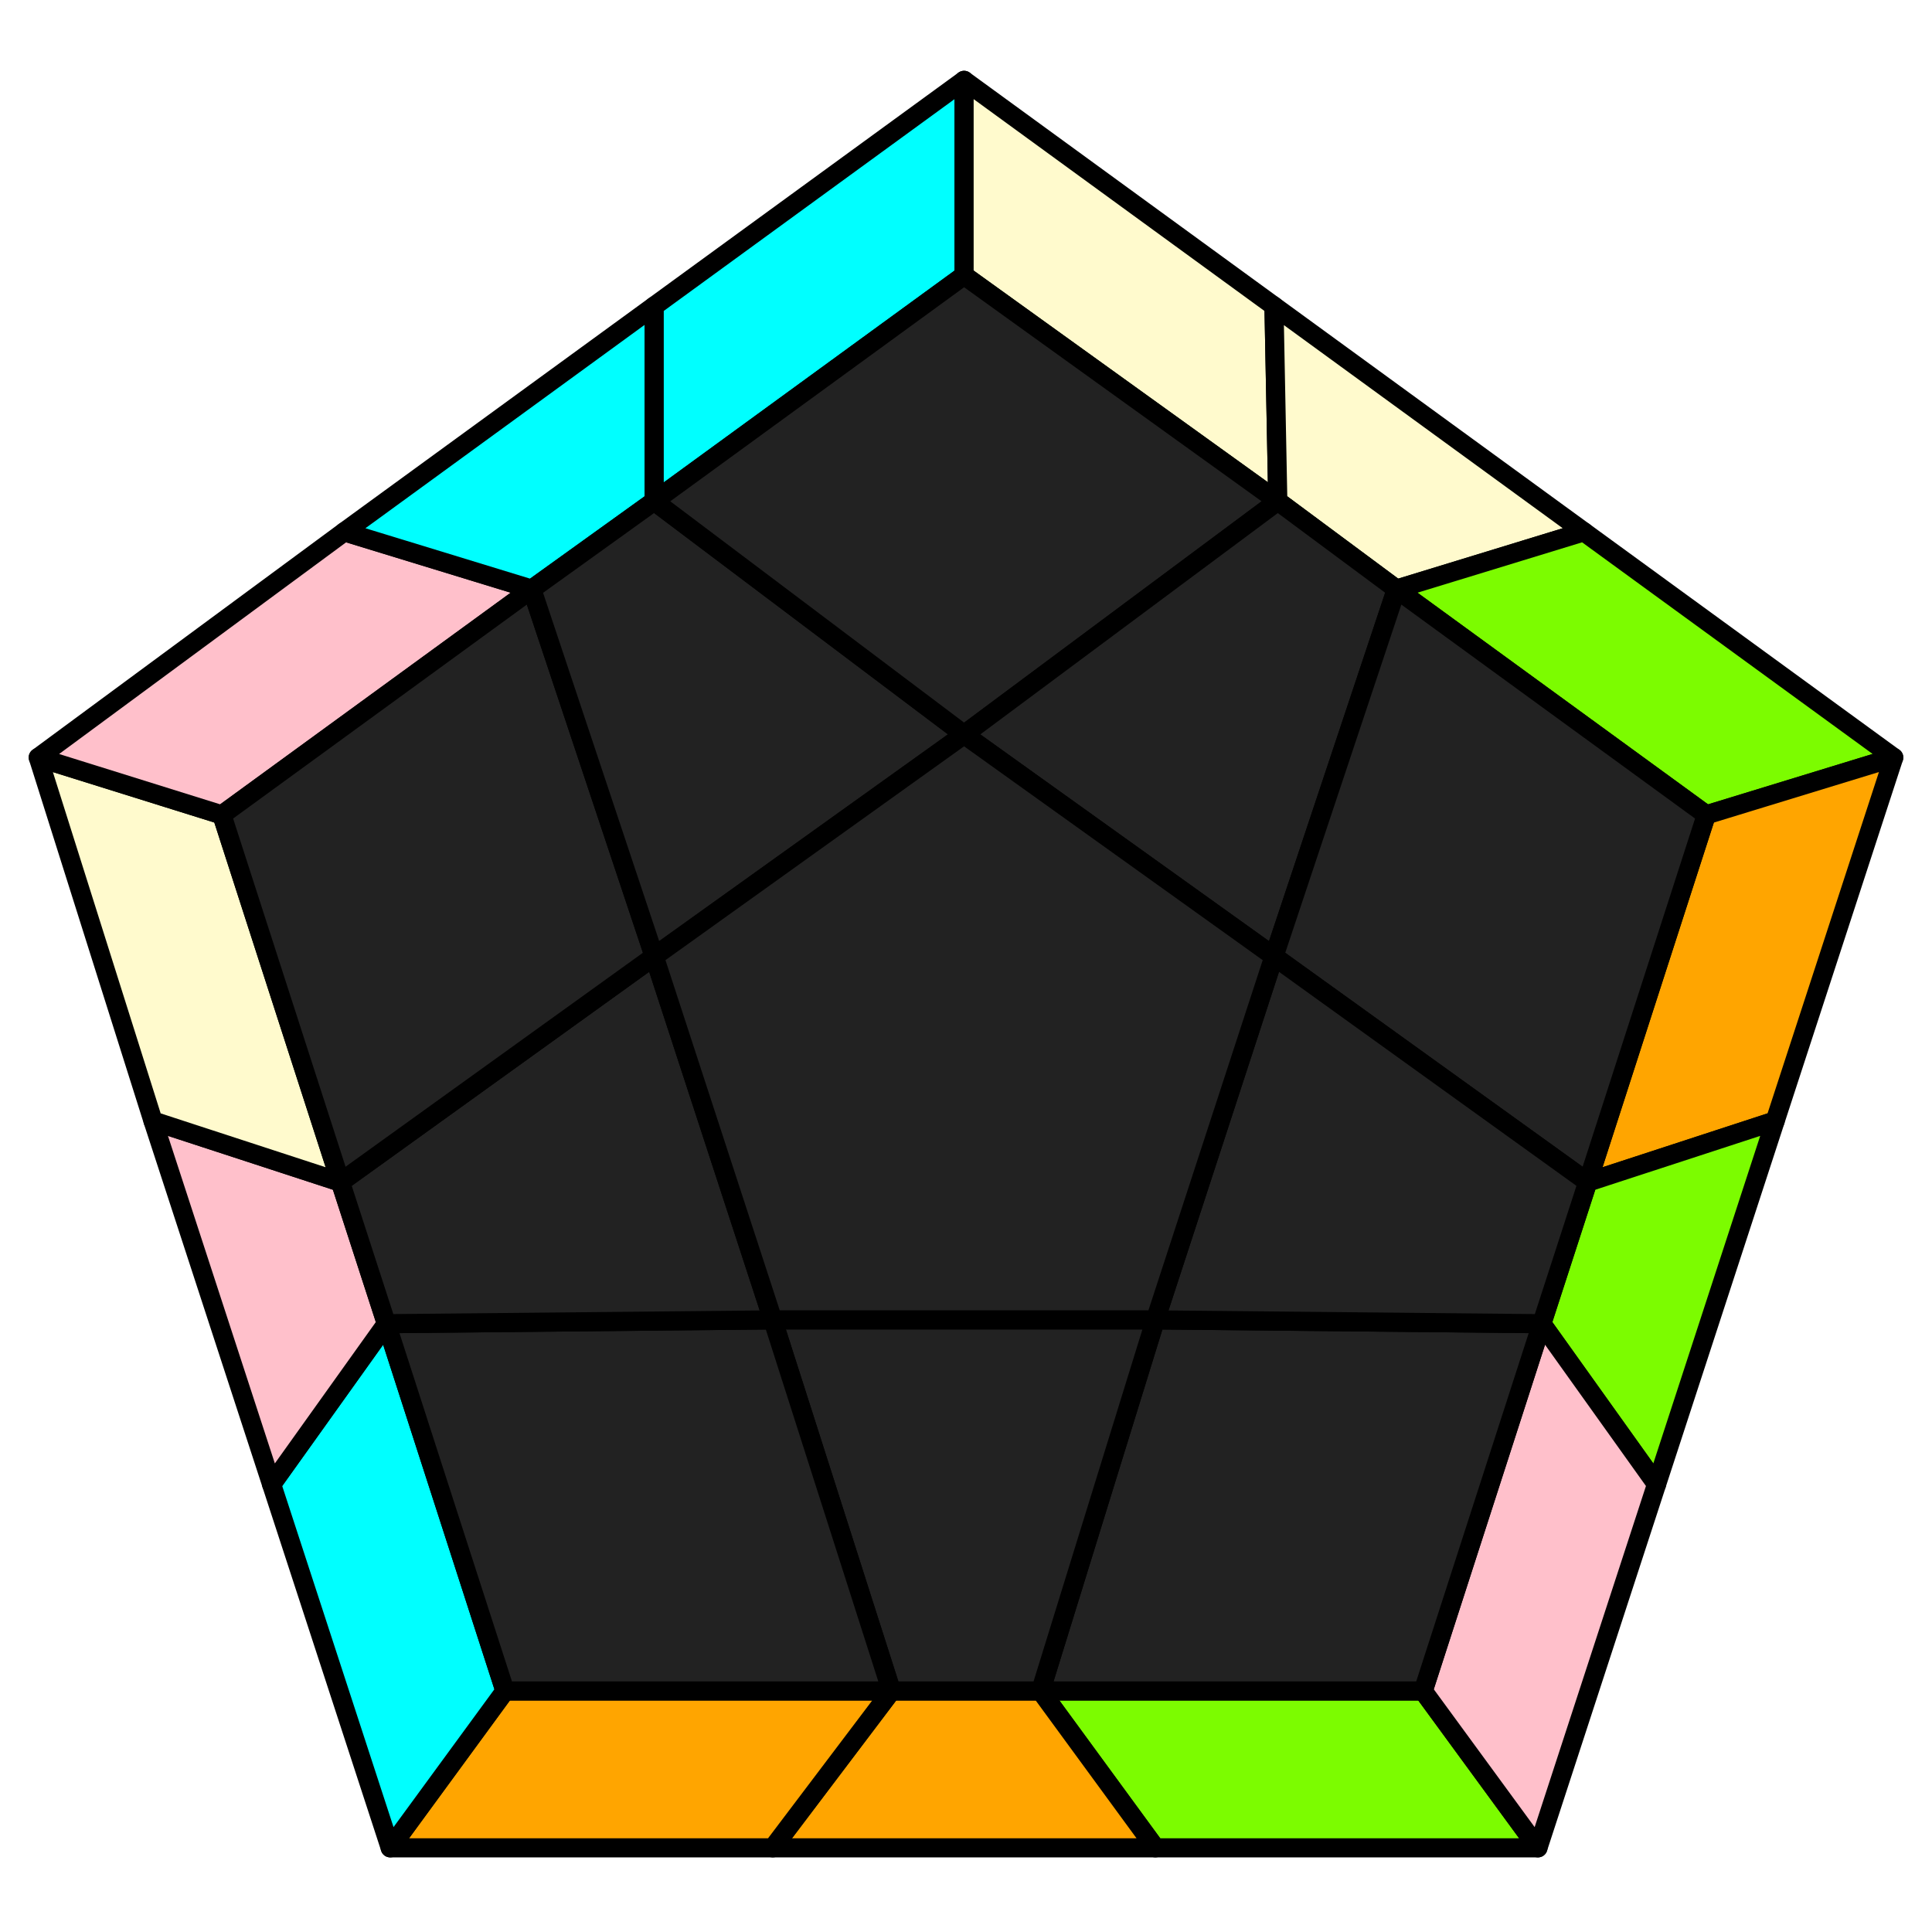
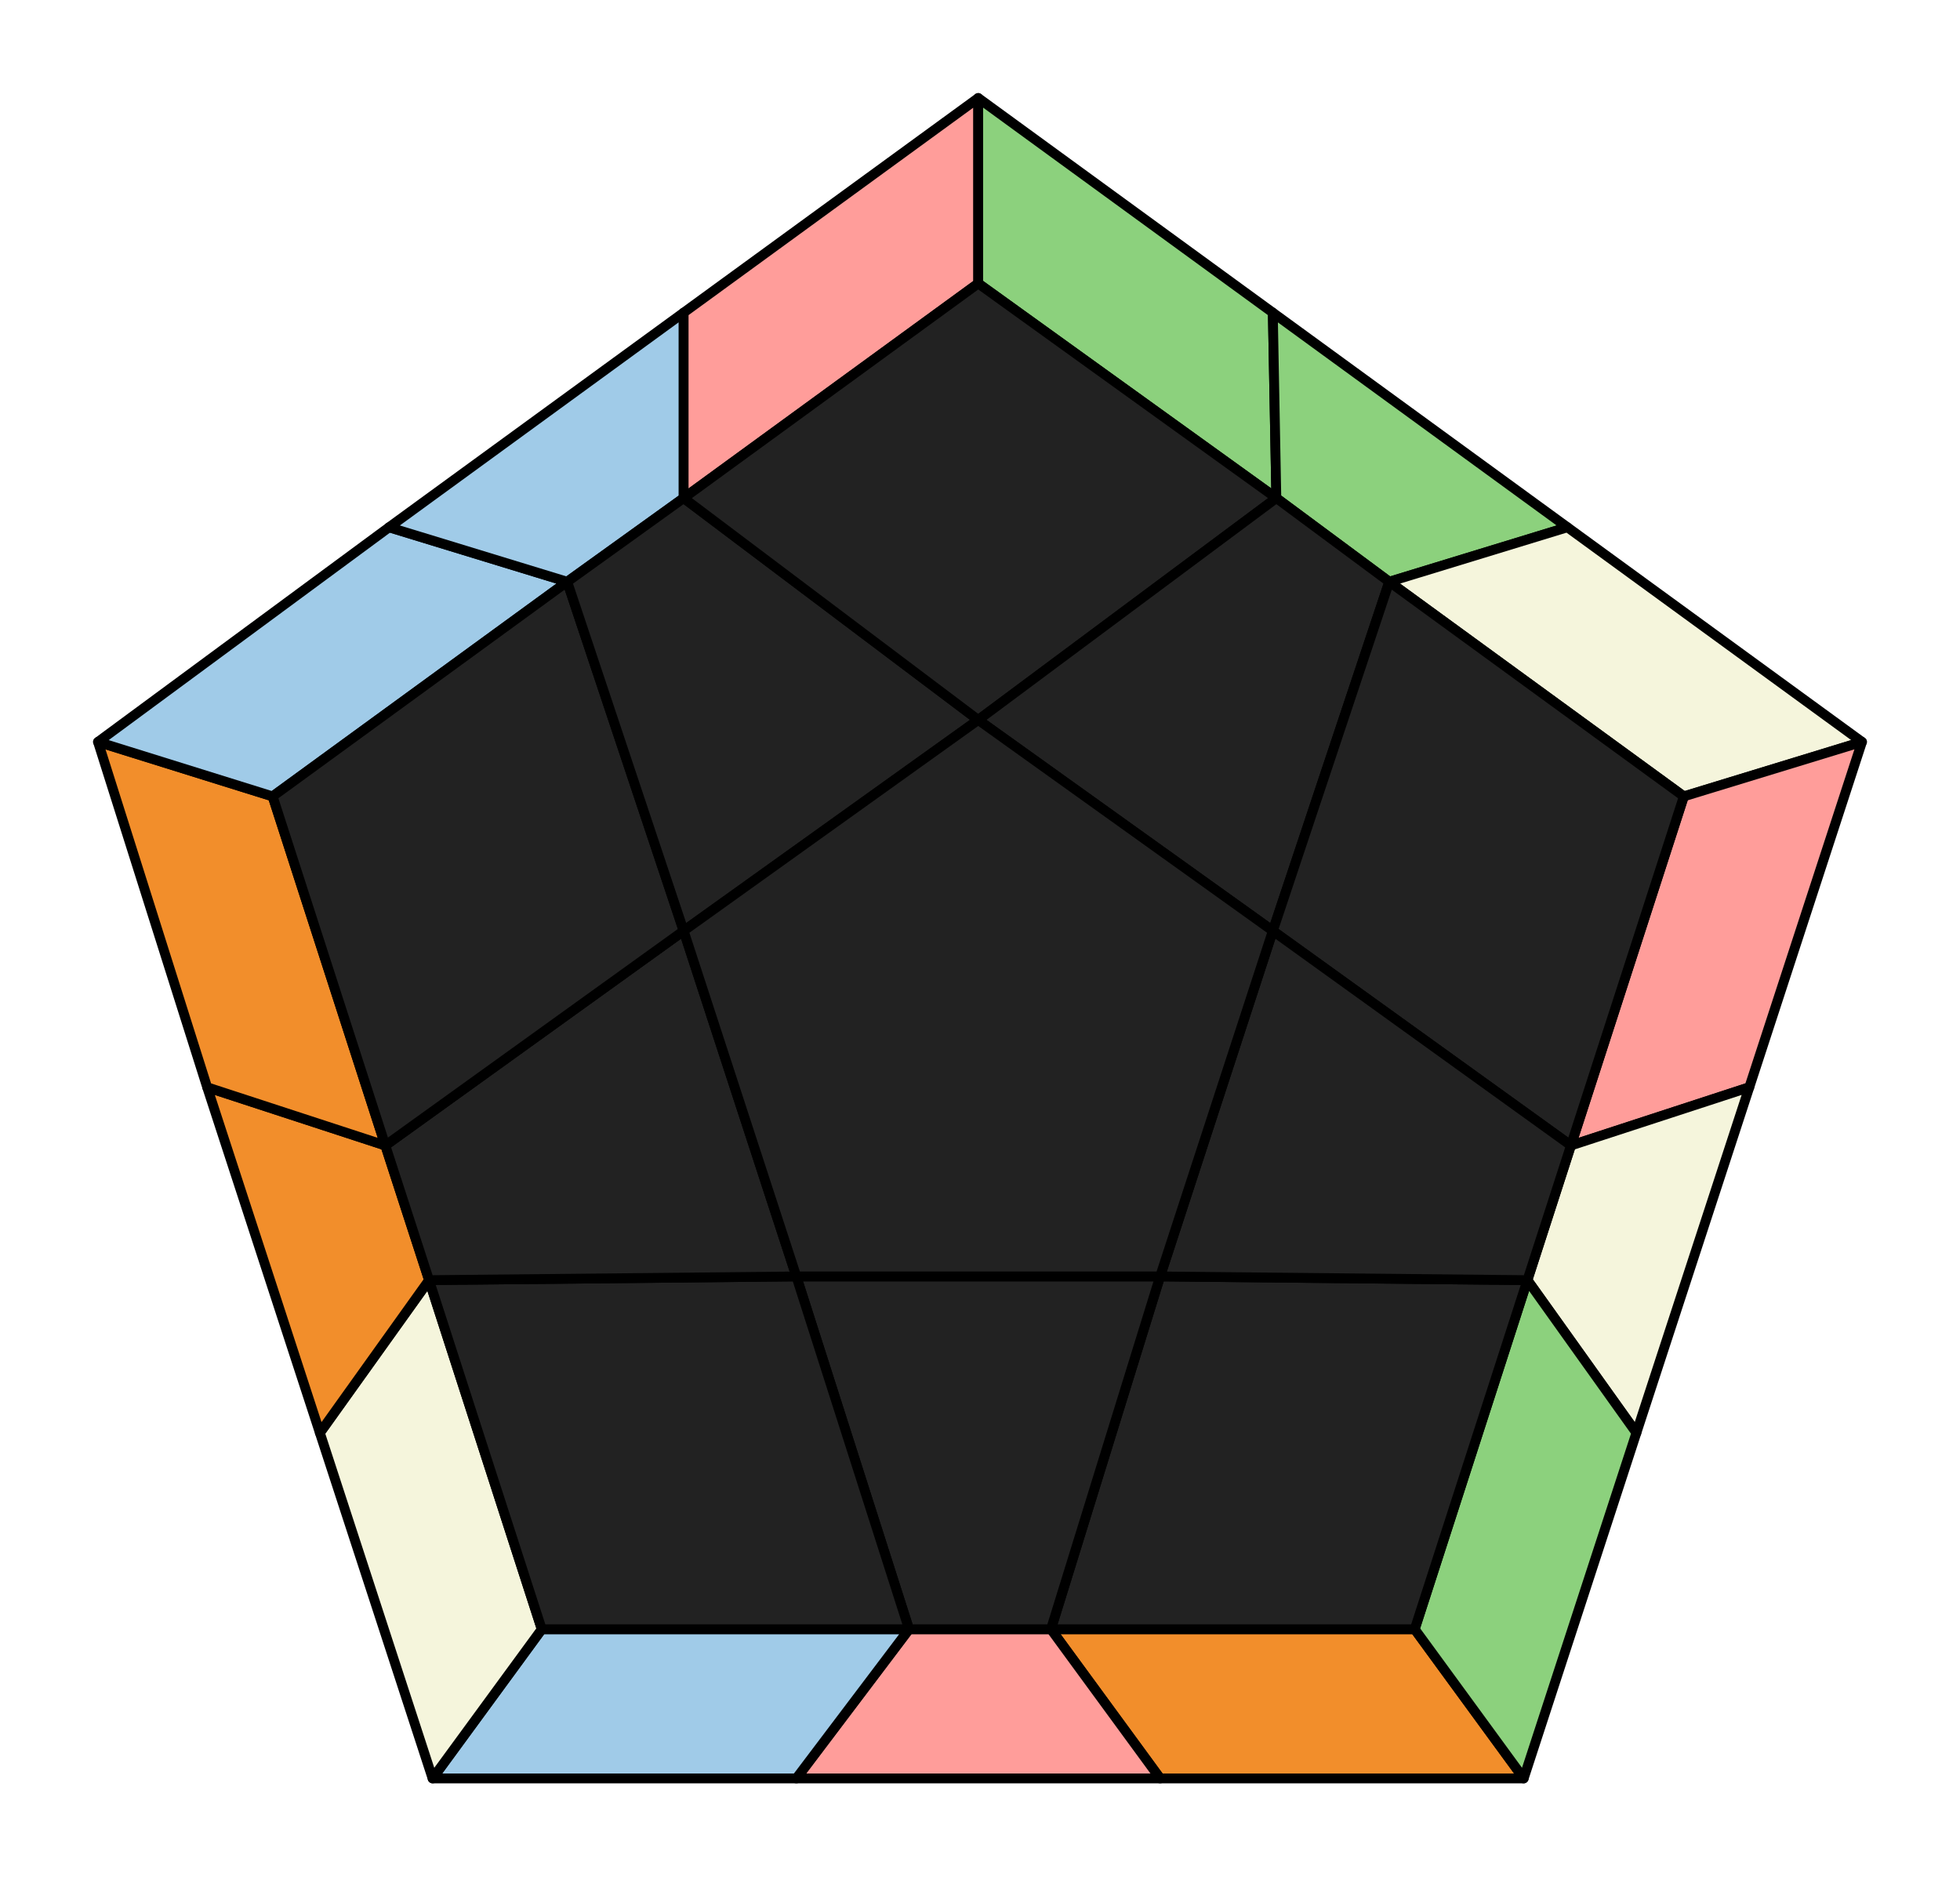
- <svg xmlns="http://www.w3.org/2000/svg" id="128" viewBox="0 0 505 505">
+ <svg xmlns="http://www.w3.org/2000/svg" viewBox="0 0 100.0 95.732">
  <style>
- polygon { stroke: black; stroke-width: 5px; stroke-linejoin: round;}
- .green {fill: #7cfc00;}
- .orange {fill: #ffa500;}
- .blue {fill: #00ffff;}
- .beige {fill: #fffacd;}
- .pink {fill: #ffc0cb;}
- .grey {fill: #222;}
+ polygon { stroke: black; stroke-width: 0.5px; stroke-linejoin: round;}
</style>
-   <polygon class="green" points="402 483 302 483 272 442 372 442" />
-   <polygon class="orange" points="302 483 202 483 233 442 272 442" />
-   <polygon class="orange" points="202 483 102 483 132 442 233 442" />
-   <polygon class="blue" points="102 483 71 388 101 346 132 442" />
-   <polygon class="pink" points="71 388 40 293 89 309 101 346" />
-   <polygon class="beige" points="40 293 10 198 58 213 89 309" />
-   <polygon class="pink" points="10 198 90 139 139 154 58 213" />
-   <polygon class="blue" points="90 139 171 80 171 131 139 154" />
-   <polygon class="blue" points="171 80 252 21 252 72 171 131" />
-   <polygon class="beige" points="252 21 333 80 334 131 252 72" />
-   <polygon class="beige" points="333 80 414 139 365 154 334 131" />
-   <polygon class="green" points="414 139 495 198 446 213 365 154" />
-   <polygon class="orange" points="495 198 464 293 415 309 446 213" />
-   <polygon class="green" points="464 293 433 388 403 346 415 309" />
-   <polygon class="pink" points="433 388 402 483 372 442 403 346" />
-   <polygon class="grey" points="372 442 272 442 302 345 403 346" />
-   <polygon class="grey" points="272 442 233 442 202 345 302 345" />
-   <polygon class="grey" points="132 442 101 346 202 345 233 442" />
-   <polygon class="grey" points="101 346 89 309 171 250 202 345" />
-   <polygon class="grey" points="58 213 139 154 171 250 89 309" />
-   <polygon class="grey" points="139 154 171 131 252 192 171 250" />
-   <polygon class="grey" points="252 72 334 131 252 192 171 131" />
-   <polygon class="grey" points="334 131 365 154 333 250 252 192" />
-   <polygon class="grey" points="446 213 415 309 333 250 365 154" />
-   <polygon class="grey" points="415 309 403 346 302 345 333 250" />
-   <polygon class="grey" points="302 345 202 345 171 250 252 192 333 250" />
+   <polygon fill="#F28E2B" points="77.74 90.73 59.19 90.73 53.62 83.12 72.18 83.12" />
+   <polygon fill="#FF9D9A" points="59.19 90.73 40.63 90.73 46.38 83.12 53.62 83.12" />
+   <polygon fill="#A0CBE8" points="40.63 90.73 22.07 90.73 27.64 83.12 46.38 83.12" />
+   <polygon fill="beige" points="22.07 90.73 16.32 73.10 21.89 65.31 27.64 83.12" />
+   <polygon fill="#F28E2B" points="16.32 73.10 10.57 55.47 19.66 58.44 21.89 65.31" />
+   <polygon fill="#F28E2B" points="10.57 55.47 5.00 37.85 13.91 40.63 19.66 58.44" />
+   <polygon fill="#A0CBE8" points="5.00 37.85 19.85 26.90 28.94 29.68 13.91 40.63" />
+   <polygon fill="#A0CBE8" points="19.85 26.90 34.88 15.95 34.88 25.41 28.94 29.68" />
+   <polygon fill="#FF9D9A" points="34.88 15.95 49.91 5.00 49.91 14.46 34.88 25.41" />
+   <polygon fill="#8CD17D" points="49.91 5.00 64.94 15.95 65.12 25.41 49.91 14.46" />
+   <polygon fill="#8CD17D" points="64.94 15.95 79.97 26.90 70.88 29.68 65.12 25.41" />
+   <polygon fill="beige" points="79.97 26.90 95.00 37.85 85.91 40.63 70.88 29.68" />
+   <polygon fill="#FF9D9A" points="95.00 37.85 89.25 55.47 80.15 58.44 85.91 40.63" />
+   <polygon fill="beige" points="89.25 55.47 83.49 73.10 77.93 65.31 80.15 58.44" />
+   <polygon fill="#8CD17D" points="83.49 73.10 77.74 90.73 72.18 83.12 77.93 65.31" />
+   <polygon fill="#222" points="72.18 83.12 53.62 83.12 59.19 65.12 77.93 65.31" />
+   <polygon fill="#222" points="53.62 83.12 46.38 83.12 40.63 65.12 59.19 65.12" />
+   <polygon fill="#222" points="27.64 83.12 21.89 65.31 40.63 65.12 46.38 83.12" />
+   <polygon fill="#222" points="21.89 65.31 19.66 58.44 34.88 47.49 40.63 65.12" />
+   <polygon fill="#222" points="13.91 40.63 28.94 29.68 34.88 47.49 19.66 58.44" />
+   <polygon fill="#222" points="28.94 29.68 34.88 25.41 49.91 36.73 34.88 47.49" />
+   <polygon fill="#222" points="49.91 14.46 65.12 25.41 49.91 36.73 34.88 25.41" />
+   <polygon fill="#222" points="65.12 25.41 70.88 29.68 64.94 47.49 49.91 36.73" />
+   <polygon fill="#222" points="85.91 40.63 80.15 58.44 64.94 47.49 70.88 29.68" />
+   <polygon fill="#222" points="80.15 58.44 77.93 65.31 59.19 65.12 64.94 47.49" />
+   <polygon fill="#222" points="59.19 65.12 40.63 65.12 34.88 47.49 49.91 36.73 64.94 47.49" />
</svg>
